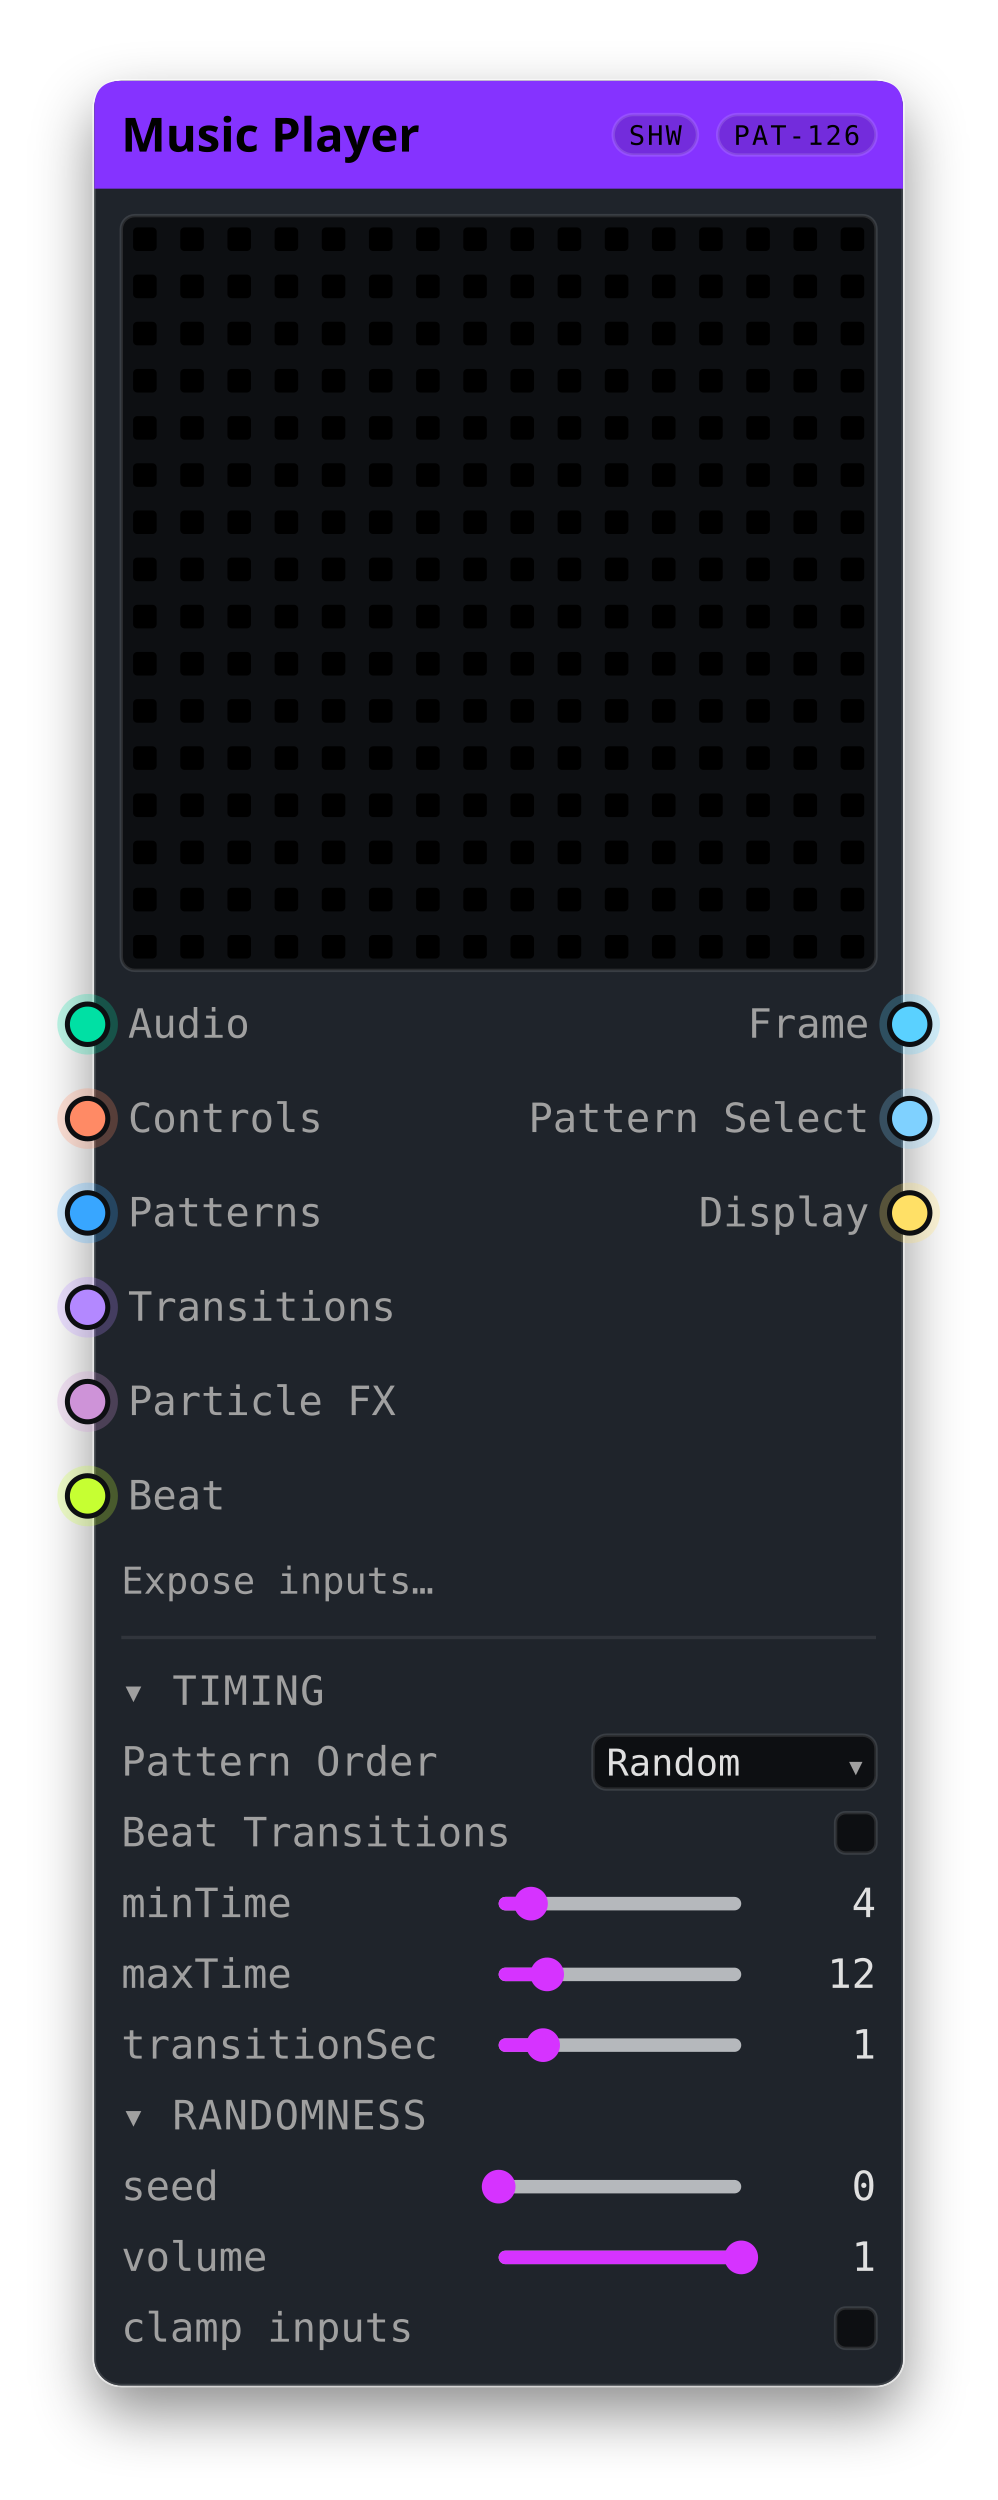
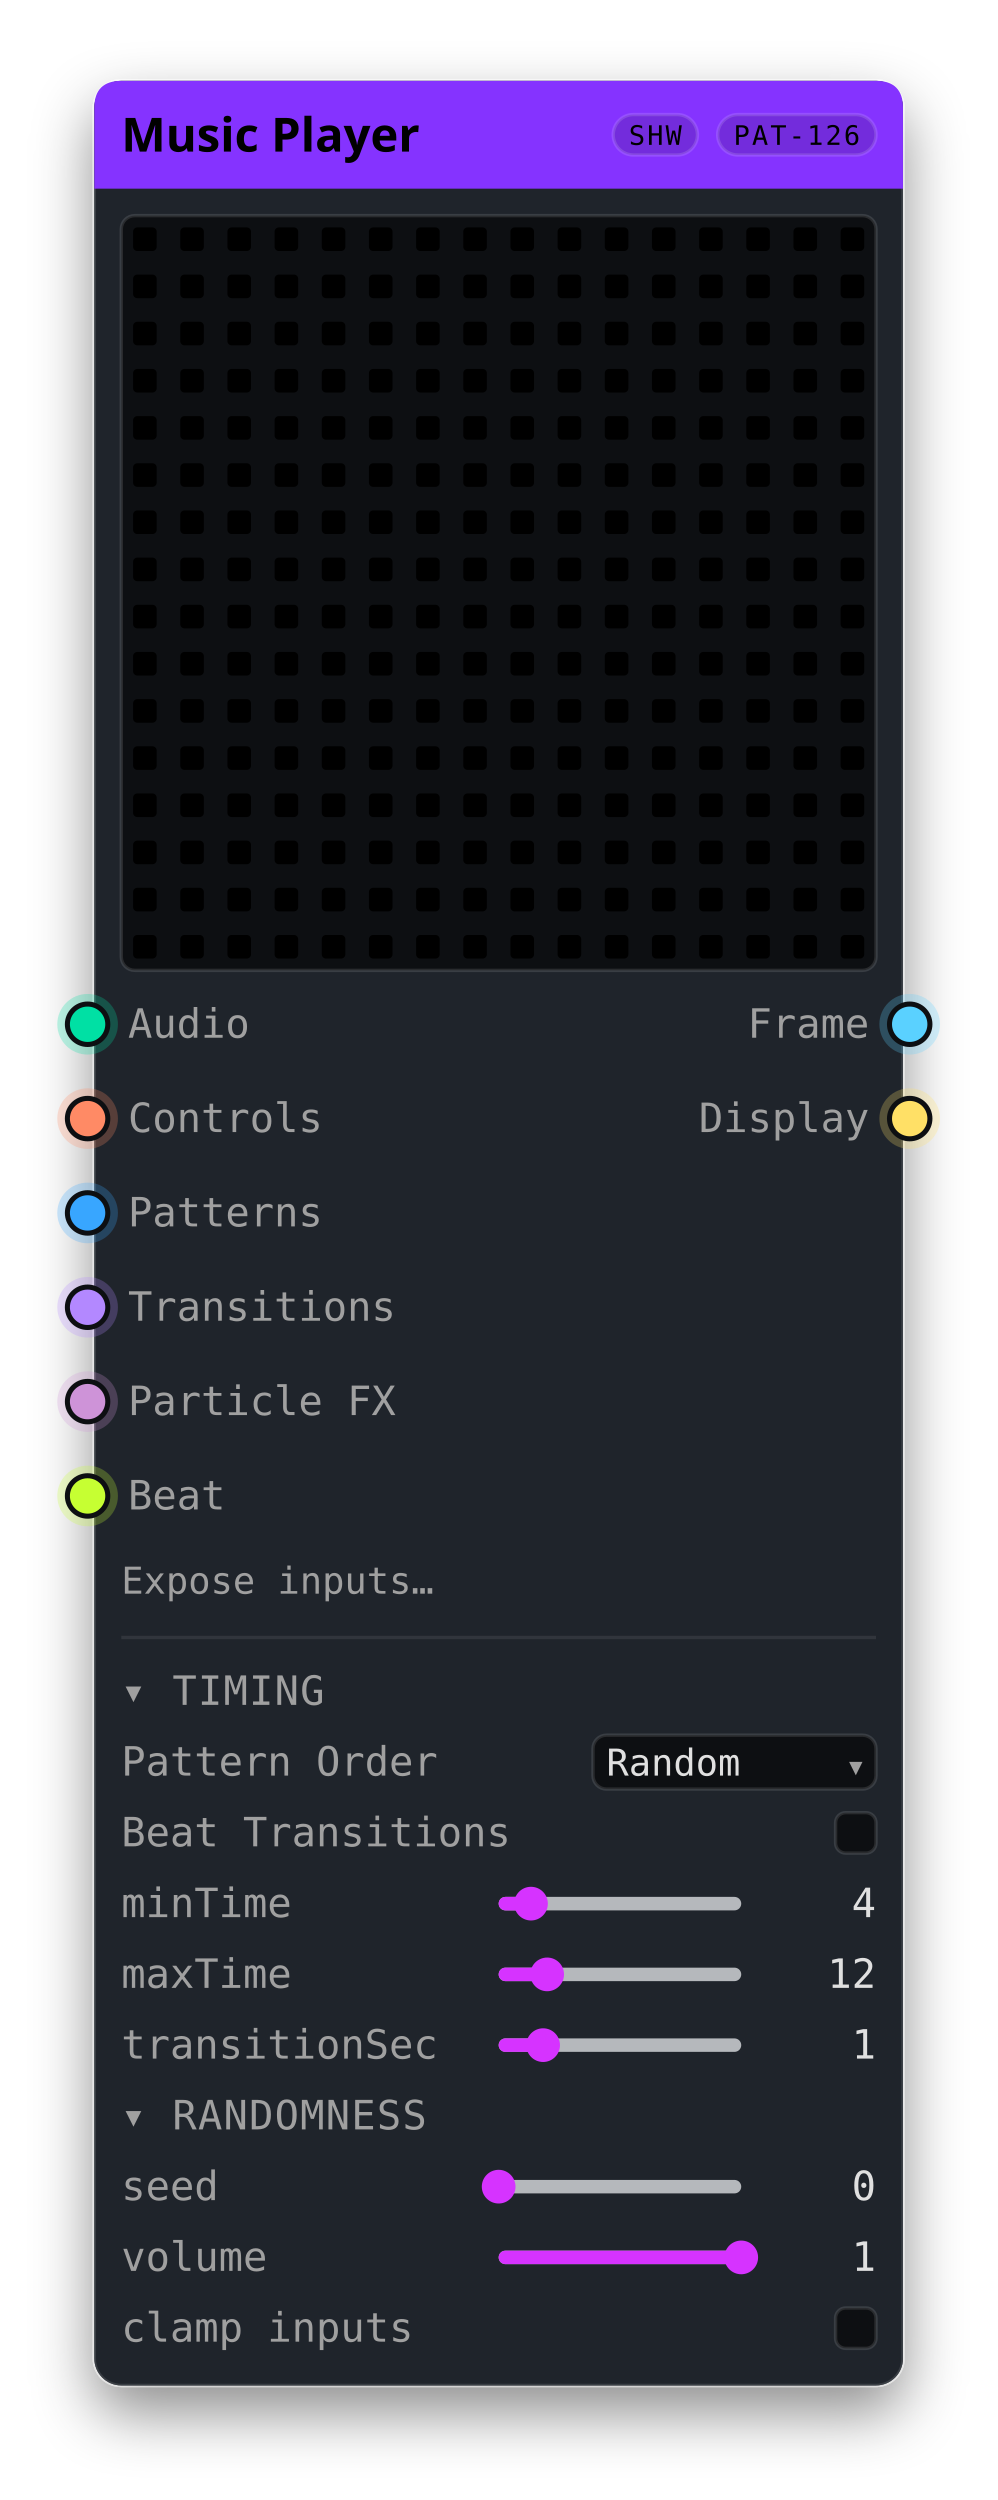
<svg xmlns="http://www.w3.org/2000/svg" viewBox="0 0 296 742" width="296" height="742" role="img" aria-label="Music Player node">
  <defs>
    <filter id="shadow" x="-20%" y="-20%" width="140%" height="160%">
      <feDropShadow dx="0" dy="8" stdDeviation="9" flood-color="#000" flood-opacity="0.45" />
    </filter>
  </defs>
  <g transform="translate(28,24)">
    <rect x="0" y="0" width="240" height="684" rx="8" fill="#1f242b" stroke="rgba(255,255,255,0.12)" filter="url(#shadow)" />
    <rect x="0" y="0" width="240" height="684" rx="8" fill="#1f242b" stroke="rgba(255,255,255,0.12)" />
    <path d="M0,32 L0,8 Q0,0 8,0 L232,0 Q240,0 240,8 L240,32 Z" fill="#8533ff" />
    <text x="8" y="21" font-family="'Audiowide','Trebuchet MS','Arial Black',sans-serif" font-size="14" font-weight="600" fill="#000">Music Player</text>
    <rect x="154" y="10" width="25" height="12" rx="6" fill="rgba(0,0,0,0.14)" stroke="rgba(255,255,255,0.14)" />
    <text x="166.5" y="19" text-anchor="middle" font-family="'JetBrains Mono','Cascadia Mono','Consolas',monospace" font-size="8" letter-spacing="0.08em" fill="#000">SHW</text>
    <rect x="185" y="10" width="47" height="12" rx="6" fill="rgba(0,0,0,0.14)" stroke="rgba(255,255,255,0.14)" />
    <text x="208.5" y="19" text-anchor="middle" font-family="'JetBrains Mono','Cascadia Mono','Consolas',monospace" font-size="8" letter-spacing="0.08em" fill="#000">PAT-126</text>
    <rect x="8" y="40" width="224" height="224" rx="4" fill="#0d0f12" stroke="rgba(255,255,255,0.12)" />
    <rect x="11.50" y="43.50" width="7.00" height="7.00" rx="1.26" fill="rgb(0,0,0)" />
    <rect x="25.50" y="43.50" width="7.00" height="7.00" rx="1.26" fill="rgb(0,0,0)" />
    <rect x="39.50" y="43.50" width="7.00" height="7.00" rx="1.26" fill="rgb(0,0,0)" />
    <rect x="53.50" y="43.50" width="7.00" height="7.00" rx="1.26" fill="rgb(0,0,0)" />
    <rect x="67.50" y="43.50" width="7.00" height="7.00" rx="1.26" fill="rgb(0,0,0)" />
    <rect x="81.50" y="43.50" width="7.00" height="7.00" rx="1.26" fill="rgb(0,0,0)" />
    <rect x="95.50" y="43.50" width="7.00" height="7.00" rx="1.26" fill="rgb(0,0,0)" />
    <rect x="109.50" y="43.50" width="7.00" height="7.00" rx="1.26" fill="rgb(0,0,0)" />
    <rect x="123.50" y="43.50" width="7.00" height="7.00" rx="1.26" fill="rgb(0,0,0)" />
    <rect x="137.50" y="43.50" width="7.00" height="7.00" rx="1.26" fill="rgb(0,0,0)" />
    <rect x="151.50" y="43.50" width="7.00" height="7.00" rx="1.26" fill="rgb(0,0,0)" />
    <rect x="165.50" y="43.50" width="7.00" height="7.00" rx="1.26" fill="rgb(0,0,0)" />
    <rect x="179.50" y="43.50" width="7.00" height="7.00" rx="1.26" fill="rgb(0,0,0)" />
    <rect x="193.50" y="43.50" width="7.00" height="7.00" rx="1.26" fill="rgb(0,0,0)" />
    <rect x="207.50" y="43.50" width="7.00" height="7.00" rx="1.26" fill="rgb(0,0,0)" />
    <rect x="221.50" y="43.50" width="7.00" height="7.00" rx="1.26" fill="rgb(0,0,0)" />
    <rect x="11.50" y="57.50" width="7.00" height="7.00" rx="1.26" fill="rgb(0,0,0)" />
    <rect x="25.50" y="57.50" width="7.00" height="7.00" rx="1.26" fill="rgb(0,0,0)" />
    <rect x="39.50" y="57.50" width="7.00" height="7.00" rx="1.26" fill="rgb(0,0,0)" />
    <rect x="53.50" y="57.50" width="7.00" height="7.00" rx="1.26" fill="rgb(0,0,0)" />
    <rect x="67.50" y="57.50" width="7.00" height="7.00" rx="1.26" fill="rgb(0,0,0)" />
    <rect x="81.50" y="57.50" width="7.00" height="7.00" rx="1.26" fill="rgb(0,0,0)" />
    <rect x="95.50" y="57.50" width="7.00" height="7.00" rx="1.26" fill="rgb(0,0,0)" />
    <rect x="109.50" y="57.50" width="7.00" height="7.00" rx="1.26" fill="rgb(0,0,0)" />
    <rect x="123.50" y="57.50" width="7.00" height="7.00" rx="1.26" fill="rgb(0,0,0)" />
    <rect x="137.50" y="57.50" width="7.00" height="7.00" rx="1.26" fill="rgb(0,0,0)" />
    <rect x="151.50" y="57.50" width="7.00" height="7.00" rx="1.26" fill="rgb(0,0,0)" />
    <rect x="165.50" y="57.50" width="7.00" height="7.00" rx="1.26" fill="rgb(0,0,0)" />
    <rect x="179.50" y="57.50" width="7.00" height="7.00" rx="1.26" fill="rgb(0,0,0)" />
    <rect x="193.50" y="57.50" width="7.00" height="7.00" rx="1.26" fill="rgb(0,0,0)" />
    <rect x="207.50" y="57.50" width="7.00" height="7.00" rx="1.26" fill="rgb(0,0,0)" />
    <rect x="221.50" y="57.50" width="7.00" height="7.00" rx="1.26" fill="rgb(0,0,0)" />
    <rect x="11.50" y="71.50" width="7.00" height="7.00" rx="1.26" fill="rgb(0,0,0)" />
    <rect x="25.50" y="71.50" width="7.00" height="7.00" rx="1.26" fill="rgb(0,0,0)" />
    <rect x="39.50" y="71.50" width="7.00" height="7.00" rx="1.26" fill="rgb(0,0,0)" />
    <rect x="53.50" y="71.50" width="7.00" height="7.00" rx="1.26" fill="rgb(0,0,0)" />
    <rect x="67.50" y="71.50" width="7.00" height="7.00" rx="1.26" fill="rgb(0,0,0)" />
    <rect x="81.50" y="71.50" width="7.00" height="7.00" rx="1.26" fill="rgb(0,0,0)" />
    <rect x="95.50" y="71.50" width="7.00" height="7.00" rx="1.26" fill="rgb(0,0,0)" />
    <rect x="109.50" y="71.50" width="7.00" height="7.00" rx="1.26" fill="rgb(0,0,0)" />
    <rect x="123.50" y="71.50" width="7.00" height="7.00" rx="1.26" fill="rgb(0,0,0)" />
    <rect x="137.50" y="71.50" width="7.00" height="7.00" rx="1.26" fill="rgb(0,0,0)" />
    <rect x="151.50" y="71.50" width="7.00" height="7.00" rx="1.26" fill="rgb(0,0,0)" />
    <rect x="165.50" y="71.50" width="7.00" height="7.00" rx="1.26" fill="rgb(0,0,0)" />
    <rect x="179.50" y="71.50" width="7.00" height="7.00" rx="1.26" fill="rgb(0,0,0)" />
    <rect x="193.50" y="71.50" width="7.00" height="7.00" rx="1.26" fill="rgb(0,0,0)" />
    <rect x="207.50" y="71.50" width="7.00" height="7.00" rx="1.26" fill="rgb(0,0,0)" />
    <rect x="221.50" y="71.50" width="7.00" height="7.00" rx="1.26" fill="rgb(0,0,0)" />
    <rect x="11.50" y="85.50" width="7.00" height="7.00" rx="1.26" fill="rgb(0,0,0)" />
    <rect x="25.50" y="85.50" width="7.00" height="7.00" rx="1.26" fill="rgb(0,0,0)" />
    <rect x="39.50" y="85.50" width="7.00" height="7.00" rx="1.26" fill="rgb(0,0,0)" />
    <rect x="53.50" y="85.50" width="7.00" height="7.00" rx="1.26" fill="rgb(0,0,0)" />
    <rect x="67.50" y="85.50" width="7.00" height="7.00" rx="1.26" fill="rgb(0,0,0)" />
    <rect x="81.50" y="85.50" width="7.00" height="7.00" rx="1.26" fill="rgb(0,0,0)" />
    <rect x="95.50" y="85.50" width="7.00" height="7.00" rx="1.26" fill="rgb(0,0,0)" />
    <rect x="109.50" y="85.50" width="7.00" height="7.00" rx="1.26" fill="rgb(0,0,0)" />
    <rect x="123.50" y="85.50" width="7.00" height="7.00" rx="1.26" fill="rgb(0,0,0)" />
    <rect x="137.50" y="85.50" width="7.00" height="7.00" rx="1.26" fill="rgb(0,0,0)" />
    <rect x="151.50" y="85.50" width="7.00" height="7.00" rx="1.26" fill="rgb(0,0,0)" />
    <rect x="165.50" y="85.50" width="7.00" height="7.00" rx="1.26" fill="rgb(0,0,0)" />
    <rect x="179.50" y="85.50" width="7.00" height="7.00" rx="1.26" fill="rgb(0,0,0)" />
    <rect x="193.50" y="85.50" width="7.00" height="7.00" rx="1.26" fill="rgb(0,0,0)" />
    <rect x="207.50" y="85.50" width="7.00" height="7.00" rx="1.26" fill="rgb(0,0,0)" />
    <rect x="221.50" y="85.50" width="7.00" height="7.00" rx="1.26" fill="rgb(0,0,0)" />
    <rect x="11.50" y="99.50" width="7.00" height="7.00" rx="1.26" fill="rgb(0,0,0)" />
    <rect x="25.50" y="99.50" width="7.00" height="7.00" rx="1.26" fill="rgb(0,0,0)" />
    <rect x="39.50" y="99.50" width="7.00" height="7.00" rx="1.26" fill="rgb(0,0,0)" />
    <rect x="53.50" y="99.50" width="7.00" height="7.00" rx="1.26" fill="rgb(0,0,0)" />
    <rect x="67.50" y="99.50" width="7.00" height="7.00" rx="1.26" fill="rgb(0,0,0)" />
    <rect x="81.50" y="99.50" width="7.00" height="7.00" rx="1.26" fill="rgb(0,0,0)" />
    <rect x="95.50" y="99.50" width="7.00" height="7.00" rx="1.26" fill="rgb(0,0,0)" />
    <rect x="109.50" y="99.50" width="7.00" height="7.00" rx="1.26" fill="rgb(0,0,0)" />
    <rect x="123.50" y="99.50" width="7.00" height="7.00" rx="1.26" fill="rgb(0,0,0)" />
    <rect x="137.50" y="99.50" width="7.00" height="7.00" rx="1.26" fill="rgb(0,0,0)" />
    <rect x="151.50" y="99.50" width="7.00" height="7.00" rx="1.26" fill="rgb(0,0,0)" />
    <rect x="165.50" y="99.50" width="7.00" height="7.00" rx="1.26" fill="rgb(0,0,0)" />
    <rect x="179.50" y="99.50" width="7.00" height="7.00" rx="1.26" fill="rgb(0,0,0)" />
    <rect x="193.50" y="99.50" width="7.00" height="7.00" rx="1.26" fill="rgb(0,0,0)" />
    <rect x="207.50" y="99.50" width="7.00" height="7.00" rx="1.26" fill="rgb(0,0,0)" />
    <rect x="221.50" y="99.50" width="7.00" height="7.00" rx="1.26" fill="rgb(0,0,0)" />
    <rect x="11.50" y="113.50" width="7.00" height="7.00" rx="1.26" fill="rgb(0,0,0)" />
    <rect x="25.50" y="113.50" width="7.00" height="7.00" rx="1.26" fill="rgb(0,0,0)" />
    <rect x="39.50" y="113.50" width="7.00" height="7.00" rx="1.26" fill="rgb(0,0,0)" />
    <rect x="53.50" y="113.50" width="7.00" height="7.00" rx="1.26" fill="rgb(0,0,0)" />
    <rect x="67.50" y="113.50" width="7.00" height="7.00" rx="1.26" fill="rgb(0,0,0)" />
    <rect x="81.50" y="113.50" width="7.00" height="7.00" rx="1.26" fill="rgb(0,0,0)" />
    <rect x="95.50" y="113.50" width="7.00" height="7.00" rx="1.26" fill="rgb(0,0,0)" />
    <rect x="109.50" y="113.50" width="7.00" height="7.00" rx="1.26" fill="rgb(0,0,0)" />
    <rect x="123.50" y="113.50" width="7.00" height="7.00" rx="1.26" fill="rgb(0,0,0)" />
    <rect x="137.50" y="113.50" width="7.00" height="7.00" rx="1.26" fill="rgb(0,0,0)" />
    <rect x="151.50" y="113.50" width="7.00" height="7.00" rx="1.26" fill="rgb(0,0,0)" />
    <rect x="165.50" y="113.50" width="7.00" height="7.00" rx="1.26" fill="rgb(0,0,0)" />
    <rect x="179.50" y="113.50" width="7.00" height="7.00" rx="1.26" fill="rgb(0,0,0)" />
    <rect x="193.50" y="113.50" width="7.00" height="7.00" rx="1.26" fill="rgb(0,0,0)" />
    <rect x="207.50" y="113.50" width="7.00" height="7.00" rx="1.26" fill="rgb(0,0,0)" />
    <rect x="221.50" y="113.50" width="7.00" height="7.00" rx="1.26" fill="rgb(0,0,0)" />
    <rect x="11.50" y="127.50" width="7.00" height="7.00" rx="1.26" fill="rgb(0,0,0)" />
    <rect x="25.50" y="127.50" width="7.00" height="7.00" rx="1.26" fill="rgb(0,0,0)" />
    <rect x="39.50" y="127.50" width="7.00" height="7.00" rx="1.26" fill="rgb(0,0,0)" />
    <rect x="53.50" y="127.50" width="7.00" height="7.00" rx="1.26" fill="rgb(0,0,0)" />
    <rect x="67.50" y="127.50" width="7.00" height="7.00" rx="1.26" fill="rgb(0,0,0)" />
    <rect x="81.50" y="127.50" width="7.00" height="7.00" rx="1.26" fill="rgb(0,0,0)" />
    <rect x="95.50" y="127.50" width="7.00" height="7.00" rx="1.26" fill="rgb(0,0,0)" />
    <rect x="109.50" y="127.50" width="7.00" height="7.00" rx="1.26" fill="rgb(0,0,0)" />
    <rect x="123.50" y="127.50" width="7.00" height="7.00" rx="1.26" fill="rgb(0,0,0)" />
    <rect x="137.50" y="127.50" width="7.00" height="7.00" rx="1.26" fill="rgb(0,0,0)" />
    <rect x="151.50" y="127.50" width="7.00" height="7.00" rx="1.26" fill="rgb(0,0,0)" />
    <rect x="165.50" y="127.50" width="7.00" height="7.00" rx="1.26" fill="rgb(0,0,0)" />
    <rect x="179.50" y="127.50" width="7.00" height="7.00" rx="1.26" fill="rgb(0,0,0)" />
    <rect x="193.50" y="127.50" width="7.00" height="7.00" rx="1.26" fill="rgb(0,0,0)" />
    <rect x="207.50" y="127.50" width="7.00" height="7.00" rx="1.26" fill="rgb(0,0,0)" />
    <rect x="221.50" y="127.50" width="7.00" height="7.00" rx="1.26" fill="rgb(0,0,0)" />
    <rect x="11.50" y="141.50" width="7.00" height="7.00" rx="1.26" fill="rgb(0,0,0)" />
    <rect x="25.50" y="141.50" width="7.00" height="7.00" rx="1.26" fill="rgb(0,0,0)" />
    <rect x="39.50" y="141.50" width="7.00" height="7.00" rx="1.26" fill="rgb(0,0,0)" />
    <rect x="53.50" y="141.50" width="7.00" height="7.00" rx="1.26" fill="rgb(0,0,0)" />
    <rect x="67.50" y="141.50" width="7.00" height="7.00" rx="1.26" fill="rgb(0,0,0)" />
    <rect x="81.50" y="141.50" width="7.00" height="7.00" rx="1.26" fill="rgb(0,0,0)" />
    <rect x="95.50" y="141.50" width="7.00" height="7.00" rx="1.26" fill="rgb(0,0,0)" />
    <rect x="109.50" y="141.50" width="7.00" height="7.00" rx="1.26" fill="rgb(0,0,0)" />
    <rect x="123.50" y="141.50" width="7.00" height="7.00" rx="1.26" fill="rgb(0,0,0)" />
    <rect x="137.50" y="141.50" width="7.00" height="7.00" rx="1.26" fill="rgb(0,0,0)" />
    <rect x="151.50" y="141.50" width="7.00" height="7.00" rx="1.26" fill="rgb(0,0,0)" />
    <rect x="165.50" y="141.50" width="7.00" height="7.00" rx="1.26" fill="rgb(0,0,0)" />
    <rect x="179.50" y="141.50" width="7.00" height="7.00" rx="1.26" fill="rgb(0,0,0)" />
    <rect x="193.50" y="141.50" width="7.00" height="7.00" rx="1.26" fill="rgb(0,0,0)" />
    <rect x="207.50" y="141.50" width="7.00" height="7.00" rx="1.26" fill="rgb(0,0,0)" />
    <rect x="221.50" y="141.50" width="7.00" height="7.00" rx="1.26" fill="rgb(0,0,0)" />
    <rect x="11.50" y="155.50" width="7.00" height="7.00" rx="1.26" fill="rgb(0,0,0)" />
    <rect x="25.50" y="155.50" width="7.00" height="7.00" rx="1.26" fill="rgb(0,0,0)" />
    <rect x="39.50" y="155.50" width="7.00" height="7.00" rx="1.26" fill="rgb(0,0,0)" />
    <rect x="53.50" y="155.50" width="7.00" height="7.00" rx="1.26" fill="rgb(0,0,0)" />
    <rect x="67.50" y="155.50" width="7.00" height="7.00" rx="1.26" fill="rgb(0,0,0)" />
    <rect x="81.50" y="155.50" width="7.00" height="7.00" rx="1.26" fill="rgb(0,0,0)" />
    <rect x="95.50" y="155.50" width="7.00" height="7.00" rx="1.26" fill="rgb(0,0,0)" />
    <rect x="109.50" y="155.50" width="7.00" height="7.00" rx="1.26" fill="rgb(0,0,0)" />
    <rect x="123.50" y="155.50" width="7.00" height="7.00" rx="1.26" fill="rgb(0,0,0)" />
    <rect x="137.50" y="155.50" width="7.00" height="7.00" rx="1.26" fill="rgb(0,0,0)" />
    <rect x="151.50" y="155.50" width="7.00" height="7.00" rx="1.26" fill="rgb(0,0,0)" />
    <rect x="165.50" y="155.50" width="7.00" height="7.00" rx="1.26" fill="rgb(0,0,0)" />
    <rect x="179.50" y="155.50" width="7.00" height="7.00" rx="1.26" fill="rgb(0,0,0)" />
    <rect x="193.50" y="155.50" width="7.00" height="7.00" rx="1.26" fill="rgb(0,0,0)" />
    <rect x="207.50" y="155.50" width="7.00" height="7.00" rx="1.26" fill="rgb(0,0,0)" />
    <rect x="221.50" y="155.50" width="7.00" height="7.00" rx="1.26" fill="rgb(0,0,0)" />
    <rect x="11.50" y="169.50" width="7.00" height="7.00" rx="1.26" fill="rgb(0,0,0)" />
    <rect x="25.50" y="169.50" width="7.00" height="7.00" rx="1.26" fill="rgb(0,0,0)" />
    <rect x="39.50" y="169.50" width="7.00" height="7.00" rx="1.26" fill="rgb(0,0,0)" />
    <rect x="53.50" y="169.50" width="7.00" height="7.00" rx="1.26" fill="rgb(0,0,0)" />
    <rect x="67.50" y="169.50" width="7.00" height="7.00" rx="1.26" fill="rgb(0,0,0)" />
    <rect x="81.50" y="169.50" width="7.00" height="7.00" rx="1.26" fill="rgb(0,0,0)" />
    <rect x="95.50" y="169.50" width="7.00" height="7.00" rx="1.26" fill="rgb(0,0,0)" />
    <rect x="109.50" y="169.50" width="7.00" height="7.00" rx="1.26" fill="rgb(0,0,0)" />
    <rect x="123.50" y="169.50" width="7.00" height="7.00" rx="1.26" fill="rgb(0,0,0)" />
    <rect x="137.50" y="169.50" width="7.00" height="7.00" rx="1.26" fill="rgb(0,0,0)" />
    <rect x="151.50" y="169.50" width="7.00" height="7.00" rx="1.26" fill="rgb(0,0,0)" />
    <rect x="165.50" y="169.50" width="7.00" height="7.00" rx="1.26" fill="rgb(0,0,0)" />
    <rect x="179.50" y="169.50" width="7.00" height="7.00" rx="1.26" fill="rgb(0,0,0)" />
    <rect x="193.50" y="169.50" width="7.00" height="7.00" rx="1.26" fill="rgb(0,0,0)" />
    <rect x="207.50" y="169.50" width="7.00" height="7.00" rx="1.26" fill="rgb(0,0,0)" />
    <rect x="221.50" y="169.50" width="7.00" height="7.00" rx="1.26" fill="rgb(0,0,0)" />
    <rect x="11.50" y="183.50" width="7.00" height="7.00" rx="1.26" fill="rgb(0,0,0)" />
    <rect x="25.50" y="183.50" width="7.00" height="7.00" rx="1.26" fill="rgb(0,0,0)" />
    <rect x="39.50" y="183.50" width="7.00" height="7.00" rx="1.26" fill="rgb(0,0,0)" />
    <rect x="53.50" y="183.50" width="7.00" height="7.00" rx="1.26" fill="rgb(0,0,0)" />
    <rect x="67.50" y="183.50" width="7.00" height="7.00" rx="1.26" fill="rgb(0,0,0)" />
    <rect x="81.50" y="183.50" width="7.00" height="7.00" rx="1.26" fill="rgb(0,0,0)" />
    <rect x="95.50" y="183.50" width="7.00" height="7.00" rx="1.26" fill="rgb(0,0,0)" />
    <rect x="109.50" y="183.50" width="7.00" height="7.00" rx="1.26" fill="rgb(0,0,0)" />
    <rect x="123.50" y="183.50" width="7.00" height="7.00" rx="1.26" fill="rgb(0,0,0)" />
    <rect x="137.50" y="183.50" width="7.00" height="7.00" rx="1.26" fill="rgb(0,0,0)" />
    <rect x="151.50" y="183.50" width="7.00" height="7.00" rx="1.26" fill="rgb(0,0,0)" />
    <rect x="165.50" y="183.50" width="7.00" height="7.00" rx="1.26" fill="rgb(0,0,0)" />
    <rect x="179.50" y="183.50" width="7.00" height="7.00" rx="1.26" fill="rgb(0,0,0)" />
    <rect x="193.50" y="183.50" width="7.00" height="7.00" rx="1.26" fill="rgb(0,0,0)" />
    <rect x="207.50" y="183.50" width="7.00" height="7.00" rx="1.26" fill="rgb(0,0,0)" />
    <rect x="221.50" y="183.50" width="7.00" height="7.00" rx="1.26" fill="rgb(0,0,0)" />
    <rect x="11.50" y="197.50" width="7.00" height="7.00" rx="1.26" fill="rgb(0,0,0)" />
    <rect x="25.50" y="197.50" width="7.00" height="7.00" rx="1.26" fill="rgb(0,0,0)" />
    <rect x="39.50" y="197.50" width="7.00" height="7.00" rx="1.26" fill="rgb(0,0,0)" />
    <rect x="53.50" y="197.50" width="7.00" height="7.00" rx="1.26" fill="rgb(0,0,0)" />
    <rect x="67.50" y="197.50" width="7.00" height="7.00" rx="1.26" fill="rgb(0,0,0)" />
    <rect x="81.50" y="197.50" width="7.00" height="7.00" rx="1.26" fill="rgb(0,0,0)" />
    <rect x="95.50" y="197.50" width="7.00" height="7.00" rx="1.26" fill="rgb(0,0,0)" />
    <rect x="109.50" y="197.50" width="7.00" height="7.00" rx="1.26" fill="rgb(0,0,0)" />
    <rect x="123.50" y="197.50" width="7.00" height="7.00" rx="1.26" fill="rgb(0,0,0)" />
    <rect x="137.50" y="197.50" width="7.00" height="7.00" rx="1.26" fill="rgb(0,0,0)" />
    <rect x="151.50" y="197.50" width="7.00" height="7.00" rx="1.26" fill="rgb(0,0,0)" />
    <rect x="165.50" y="197.50" width="7.00" height="7.00" rx="1.26" fill="rgb(0,0,0)" />
    <rect x="179.50" y="197.50" width="7.00" height="7.00" rx="1.26" fill="rgb(0,0,0)" />
    <rect x="193.50" y="197.50" width="7.00" height="7.00" rx="1.26" fill="rgb(0,0,0)" />
    <rect x="207.50" y="197.50" width="7.00" height="7.00" rx="1.26" fill="rgb(0,0,0)" />
    <rect x="221.50" y="197.50" width="7.00" height="7.00" rx="1.26" fill="rgb(0,0,0)" />
    <rect x="11.50" y="211.50" width="7.00" height="7.00" rx="1.26" fill="rgb(0,0,0)" />
    <rect x="25.50" y="211.50" width="7.00" height="7.00" rx="1.26" fill="rgb(0,0,0)" />
    <rect x="39.50" y="211.50" width="7.00" height="7.00" rx="1.26" fill="rgb(0,0,0)" />
    <rect x="53.50" y="211.50" width="7.00" height="7.00" rx="1.26" fill="rgb(0,0,0)" />
    <rect x="67.50" y="211.50" width="7.00" height="7.00" rx="1.26" fill="rgb(0,0,0)" />
    <rect x="81.50" y="211.50" width="7.00" height="7.00" rx="1.26" fill="rgb(0,0,0)" />
    <rect x="95.50" y="211.50" width="7.00" height="7.00" rx="1.26" fill="rgb(0,0,0)" />
    <rect x="109.50" y="211.50" width="7.00" height="7.00" rx="1.26" fill="rgb(0,0,0)" />
    <rect x="123.50" y="211.50" width="7.00" height="7.00" rx="1.26" fill="rgb(0,0,0)" />
    <rect x="137.50" y="211.50" width="7.00" height="7.00" rx="1.26" fill="rgb(0,0,0)" />
    <rect x="151.50" y="211.50" width="7.00" height="7.00" rx="1.26" fill="rgb(0,0,0)" />
    <rect x="165.50" y="211.50" width="7.00" height="7.00" rx="1.26" fill="rgb(0,0,0)" />
    <rect x="179.50" y="211.50" width="7.00" height="7.00" rx="1.26" fill="rgb(0,0,0)" />
    <rect x="193.50" y="211.50" width="7.00" height="7.00" rx="1.26" fill="rgb(0,0,0)" />
    <rect x="207.50" y="211.50" width="7.00" height="7.00" rx="1.26" fill="rgb(0,0,0)" />
    <rect x="221.50" y="211.50" width="7.00" height="7.00" rx="1.26" fill="rgb(0,0,0)" />
    <rect x="11.50" y="225.50" width="7.00" height="7.00" rx="1.26" fill="rgb(0,0,0)" />
    <rect x="25.50" y="225.50" width="7.00" height="7.00" rx="1.26" fill="rgb(0,0,0)" />
    <rect x="39.50" y="225.50" width="7.00" height="7.00" rx="1.26" fill="rgb(0,0,0)" />
    <rect x="53.50" y="225.50" width="7.00" height="7.00" rx="1.26" fill="rgb(0,0,0)" />
    <rect x="67.50" y="225.50" width="7.00" height="7.00" rx="1.26" fill="rgb(0,0,0)" />
    <rect x="81.50" y="225.50" width="7.00" height="7.00" rx="1.26" fill="rgb(0,0,0)" />
    <rect x="95.50" y="225.50" width="7.00" height="7.00" rx="1.26" fill="rgb(0,0,0)" />
    <rect x="109.50" y="225.50" width="7.00" height="7.00" rx="1.26" fill="rgb(0,0,0)" />
    <rect x="123.50" y="225.50" width="7.00" height="7.00" rx="1.26" fill="rgb(0,0,0)" />
    <rect x="137.50" y="225.50" width="7.00" height="7.00" rx="1.26" fill="rgb(0,0,0)" />
    <rect x="151.50" y="225.50" width="7.00" height="7.00" rx="1.26" fill="rgb(0,0,0)" />
    <rect x="165.50" y="225.50" width="7.00" height="7.00" rx="1.26" fill="rgb(0,0,0)" />
    <rect x="179.50" y="225.50" width="7.00" height="7.00" rx="1.26" fill="rgb(0,0,0)" />
    <rect x="193.50" y="225.50" width="7.00" height="7.00" rx="1.26" fill="rgb(0,0,0)" />
    <rect x="207.50" y="225.50" width="7.00" height="7.00" rx="1.26" fill="rgb(0,0,0)" />
    <rect x="221.50" y="225.50" width="7.00" height="7.00" rx="1.26" fill="rgb(0,0,0)" />
    <rect x="11.50" y="239.50" width="7.00" height="7.00" rx="1.26" fill="rgb(0,0,0)" />
    <rect x="25.50" y="239.50" width="7.00" height="7.00" rx="1.26" fill="rgb(0,0,0)" />
    <rect x="39.50" y="239.50" width="7.00" height="7.00" rx="1.26" fill="rgb(0,0,0)" />
    <rect x="53.50" y="239.50" width="7.00" height="7.00" rx="1.26" fill="rgb(0,0,0)" />
    <rect x="67.50" y="239.50" width="7.00" height="7.00" rx="1.26" fill="rgb(0,0,0)" />
    <rect x="81.50" y="239.50" width="7.00" height="7.00" rx="1.26" fill="rgb(0,0,0)" />
    <rect x="95.50" y="239.50" width="7.00" height="7.00" rx="1.26" fill="rgb(0,0,0)" />
    <rect x="109.50" y="239.50" width="7.00" height="7.00" rx="1.26" fill="rgb(0,0,0)" />
    <rect x="123.50" y="239.50" width="7.00" height="7.00" rx="1.26" fill="rgb(0,0,0)" />
    <rect x="137.50" y="239.50" width="7.00" height="7.00" rx="1.26" fill="rgb(0,0,0)" />
    <rect x="151.50" y="239.50" width="7.00" height="7.00" rx="1.26" fill="rgb(0,0,0)" />
    <rect x="165.50" y="239.50" width="7.00" height="7.00" rx="1.26" fill="rgb(0,0,0)" />
    <rect x="179.50" y="239.50" width="7.00" height="7.00" rx="1.26" fill="rgb(0,0,0)" />
    <rect x="193.50" y="239.50" width="7.00" height="7.00" rx="1.26" fill="rgb(0,0,0)" />
    <rect x="207.50" y="239.50" width="7.00" height="7.00" rx="1.26" fill="rgb(0,0,0)" />
    <rect x="221.50" y="239.50" width="7.00" height="7.00" rx="1.26" fill="rgb(0,0,0)" />
    <rect x="11.50" y="253.50" width="7.00" height="7.00" rx="1.26" fill="rgb(0,0,0)" />
    <rect x="25.50" y="253.50" width="7.00" height="7.00" rx="1.26" fill="rgb(0,0,0)" />
    <rect x="39.50" y="253.50" width="7.00" height="7.00" rx="1.26" fill="rgb(0,0,0)" />
    <rect x="53.50" y="253.50" width="7.00" height="7.00" rx="1.26" fill="rgb(0,0,0)" />
    <rect x="67.50" y="253.50" width="7.00" height="7.00" rx="1.26" fill="rgb(0,0,0)" />
    <rect x="81.50" y="253.50" width="7.00" height="7.00" rx="1.26" fill="rgb(0,0,0)" />
    <rect x="95.50" y="253.50" width="7.00" height="7.00" rx="1.26" fill="rgb(0,0,0)" />
    <rect x="109.50" y="253.50" width="7.00" height="7.00" rx="1.26" fill="rgb(0,0,0)" />
    <rect x="123.50" y="253.50" width="7.00" height="7.00" rx="1.26" fill="rgb(0,0,0)" />
    <rect x="137.50" y="253.50" width="7.00" height="7.00" rx="1.26" fill="rgb(0,0,0)" />
    <rect x="151.50" y="253.50" width="7.00" height="7.00" rx="1.26" fill="rgb(0,0,0)" />
    <rect x="165.50" y="253.50" width="7.00" height="7.00" rx="1.26" fill="rgb(0,0,0)" />
    <rect x="179.50" y="253.50" width="7.00" height="7.00" rx="1.26" fill="rgb(0,0,0)" />
    <rect x="193.50" y="253.50" width="7.00" height="7.00" rx="1.26" fill="rgb(0,0,0)" />
    <rect x="207.50" y="253.50" width="7.00" height="7.00" rx="1.26" fill="rgb(0,0,0)" />
    <rect x="221.50" y="253.50" width="7.00" height="7.00" rx="1.26" fill="rgb(0,0,0)" />
    <circle cx="-2" cy="280" r="9" fill="#00e0a4" opacity="0.25" />
    <circle cx="-2" cy="280" r="6" fill="#00e0a4" stroke="#0d0f12" stroke-width="1.5" />
    <text x="10" y="284" font-family="'JetBrains Mono','Cascadia Mono','Consolas',monospace" font-size="12" fill="#a0a0a0">Audio</text>
    <circle cx="242" cy="280" r="9" fill="#5ad1ff" opacity="0.25" />
    <circle cx="242" cy="280" r="6" fill="#5ad1ff" stroke="#0d0f12" stroke-width="1.5" />
    <text x="230" y="284" text-anchor="end" font-family="'JetBrains Mono','Cascadia Mono','Consolas',monospace" font-size="12" fill="#a0a0a0">Frame</text>
    <circle cx="-2" cy="308" r="9" fill="#ff8a65" opacity="0.25" />
    <circle cx="-2" cy="308" r="6" fill="#ff8a65" stroke="#0d0f12" stroke-width="1.5" />
    <text x="10" y="312" font-family="'JetBrains Mono','Cascadia Mono','Consolas',monospace" font-size="12" fill="#a0a0a0">Controls</text>
-     <circle cx="242" cy="308" r="9" fill="#7fd1ff" opacity="0.25" />
-     <circle cx="242" cy="308" r="6" fill="#7fd1ff" stroke="#0d0f12" stroke-width="1.5" />
-     <text x="230" y="312" text-anchor="end" font-family="'JetBrains Mono','Cascadia Mono','Consolas',monospace" font-size="12" fill="#a0a0a0">Pattern Select</text>
+     <circle cx="242" cy="308" r="9" fill="#ffe066" opacity="0.25" />
+     <circle cx="242" cy="308" r="6" fill="#ffe066" stroke="#0d0f12" stroke-width="1.5" />
+     <text x="230" y="312" text-anchor="end" font-family="'JetBrains Mono','Cascadia Mono','Consolas',monospace" font-size="12" fill="#a0a0a0">Display</text>
    <circle cx="-2" cy="336" r="9" fill="#38a6ff" opacity="0.25" />
    <circle cx="-2" cy="336" r="6" fill="#38a6ff" stroke="#0d0f12" stroke-width="1.5" />
    <text x="10" y="340" font-family="'JetBrains Mono','Cascadia Mono','Consolas',monospace" font-size="12" fill="#a0a0a0">Patterns</text>
-     <circle cx="242" cy="336" r="9" fill="#ffe066" opacity="0.25" />
-     <circle cx="242" cy="336" r="6" fill="#ffe066" stroke="#0d0f12" stroke-width="1.5" />
-     <text x="230" y="340" text-anchor="end" font-family="'JetBrains Mono','Cascadia Mono','Consolas',monospace" font-size="12" fill="#a0a0a0">Display</text>
    <circle cx="-2" cy="364" r="9" fill="#b388ff" opacity="0.25" />
    <circle cx="-2" cy="364" r="6" fill="#b388ff" stroke="#0d0f12" stroke-width="1.5" />
    <text x="10" y="368" font-family="'JetBrains Mono','Cascadia Mono','Consolas',monospace" font-size="12" fill="#a0a0a0">Transitions</text>
    <circle cx="-2" cy="392" r="9" fill="#ce93d8" opacity="0.25" />
    <circle cx="-2" cy="392" r="6" fill="#ce93d8" stroke="#0d0f12" stroke-width="1.5" />
    <text x="10" y="396" font-family="'JetBrains Mono','Cascadia Mono','Consolas',monospace" font-size="12" fill="#a0a0a0">Particle FX</text>
    <circle cx="-2" cy="420" r="9" fill="#c6ff32" opacity="0.25" />
    <circle cx="-2" cy="420" r="6" fill="#c6ff32" stroke="#0d0f12" stroke-width="1.5" />
    <text x="10" y="424" font-family="'JetBrains Mono','Cascadia Mono','Consolas',monospace" font-size="12" fill="#a0a0a0">Beat</text>
    <text x="8" y="449" font-family="'JetBrains Mono','Cascadia Mono','Consolas',monospace" font-size="11" fill="#a0a0a0">Expose inputs…</text>
    <line x1="8" y1="462" x2="232" y2="462" stroke="rgba(255,255,255,0.08)" />
    <text x="8" y="482" font-family="'JetBrains Mono','Cascadia Mono','Consolas',monospace" font-size="12" letter-spacing="0.03em" fill="#a0a0a0">▾ TIMING</text>
    <text x="8" y="503" font-family="'JetBrains Mono','Cascadia Mono','Consolas',monospace" font-size="12" fill="#a0a0a0">Pattern Order</text>
    <g>
      <rect x="148" y="491" width="84" height="16" rx="4" fill="#0d0f12" stroke="rgba(255,255,255,0.12)" />
      <text x="152" y="503" font-family="'JetBrains Mono','Cascadia Mono','Consolas',monospace" font-size="11" fill="#e0e0e0">Random</text>
      <text x="228" y="503" text-anchor="end" font-size="8" fill="#a0a0a0">▾</text>
    </g>
    <text x="8" y="524" font-family="'JetBrains Mono','Cascadia Mono','Consolas',monospace" font-size="12" fill="#a0a0a0">Beat Transitions</text>
    <g>
      <rect x="220" y="514" width="12" height="12" rx="3" fill="#0d0f12" stroke="rgba(255,255,255,0.12)" />
    </g>
    <text x="8" y="545" font-family="'JetBrains Mono','Cascadia Mono','Consolas',monospace" font-size="12" fill="#a0a0a0">minTime</text>
    <g>
      <rect x="120" y="539" width="72" height="4" rx="2" fill="#cfd2d6" opacity="0.85" />
      <rect x="120" y="539" width="9.6" height="4" rx="2" fill="#d633ff" />
      <circle cx="129.6" cy="541" r="5" fill="#d633ff" />
      <text x="232" y="545" text-anchor="end" font-family="'JetBrains Mono','Cascadia Mono','Consolas',monospace" font-size="12" fill="#e0e0e0">4</text>
    </g>
    <text x="8" y="566" font-family="'JetBrains Mono','Cascadia Mono','Consolas',monospace" font-size="12" fill="#a0a0a0">maxTime</text>
    <g>
      <rect x="120" y="560" width="72" height="4" rx="2" fill="#cfd2d6" opacity="0.85" />
      <rect x="120" y="560" width="14.4" height="4" rx="2" fill="#d633ff" />
      <circle cx="134.4" cy="562" r="5" fill="#d633ff" />
      <text x="232" y="566" text-anchor="end" font-family="'JetBrains Mono','Cascadia Mono','Consolas',monospace" font-size="12" fill="#e0e0e0">12</text>
    </g>
    <text x="8" y="587" font-family="'JetBrains Mono','Cascadia Mono','Consolas',monospace" font-size="12" fill="#a0a0a0">transitionSec</text>
    <g>
      <rect x="120" y="581" width="72" height="4" rx="2" fill="#cfd2d6" opacity="0.85" />
      <rect x="120" y="581" width="13.2" height="4" rx="2" fill="#d633ff" />
      <circle cx="133.2" cy="583" r="5" fill="#d633ff" />
      <text x="232" y="587" text-anchor="end" font-family="'JetBrains Mono','Cascadia Mono','Consolas',monospace" font-size="12" fill="#e0e0e0">1</text>
    </g>
    <text x="8" y="608" font-family="'JetBrains Mono','Cascadia Mono','Consolas',monospace" font-size="12" letter-spacing="0.03em" fill="#a0a0a0">▾ RANDOMNESS</text>
    <text x="8" y="629" font-family="'JetBrains Mono','Cascadia Mono','Consolas',monospace" font-size="12" fill="#a0a0a0">seed</text>
    <g>
      <rect x="120" y="623" width="72" height="4" rx="2" fill="#cfd2d6" opacity="0.85" />
      <rect x="120" y="623" width="0.0" height="4" rx="2" fill="#d633ff" />
      <circle cx="120.0" cy="625" r="5" fill="#d633ff" />
      <text x="232" y="629" text-anchor="end" font-family="'JetBrains Mono','Cascadia Mono','Consolas',monospace" font-size="12" fill="#e0e0e0">0</text>
    </g>
    <text x="8" y="650" font-family="'JetBrains Mono','Cascadia Mono','Consolas',monospace" font-size="12" fill="#a0a0a0">volume</text>
    <g>
      <rect x="120" y="644" width="72" height="4" rx="2" fill="#cfd2d6" opacity="0.85" />
      <rect x="120" y="644" width="72.0" height="4" rx="2" fill="#d633ff" />
      <circle cx="192.0" cy="646" r="5" fill="#d633ff" />
      <text x="232" y="650" text-anchor="end" font-family="'JetBrains Mono','Cascadia Mono','Consolas',monospace" font-size="12" fill="#e0e0e0">1</text>
    </g>
    <text x="8" y="671" font-family="'JetBrains Mono','Cascadia Mono','Consolas',monospace" font-size="12" fill="#a0a0a0">clamp inputs</text>
    <g>
      <rect x="220" y="661" width="12" height="12" rx="3" fill="#0d0f12" stroke="rgba(255,255,255,0.12)" />
    </g>
  </g>
</svg>
